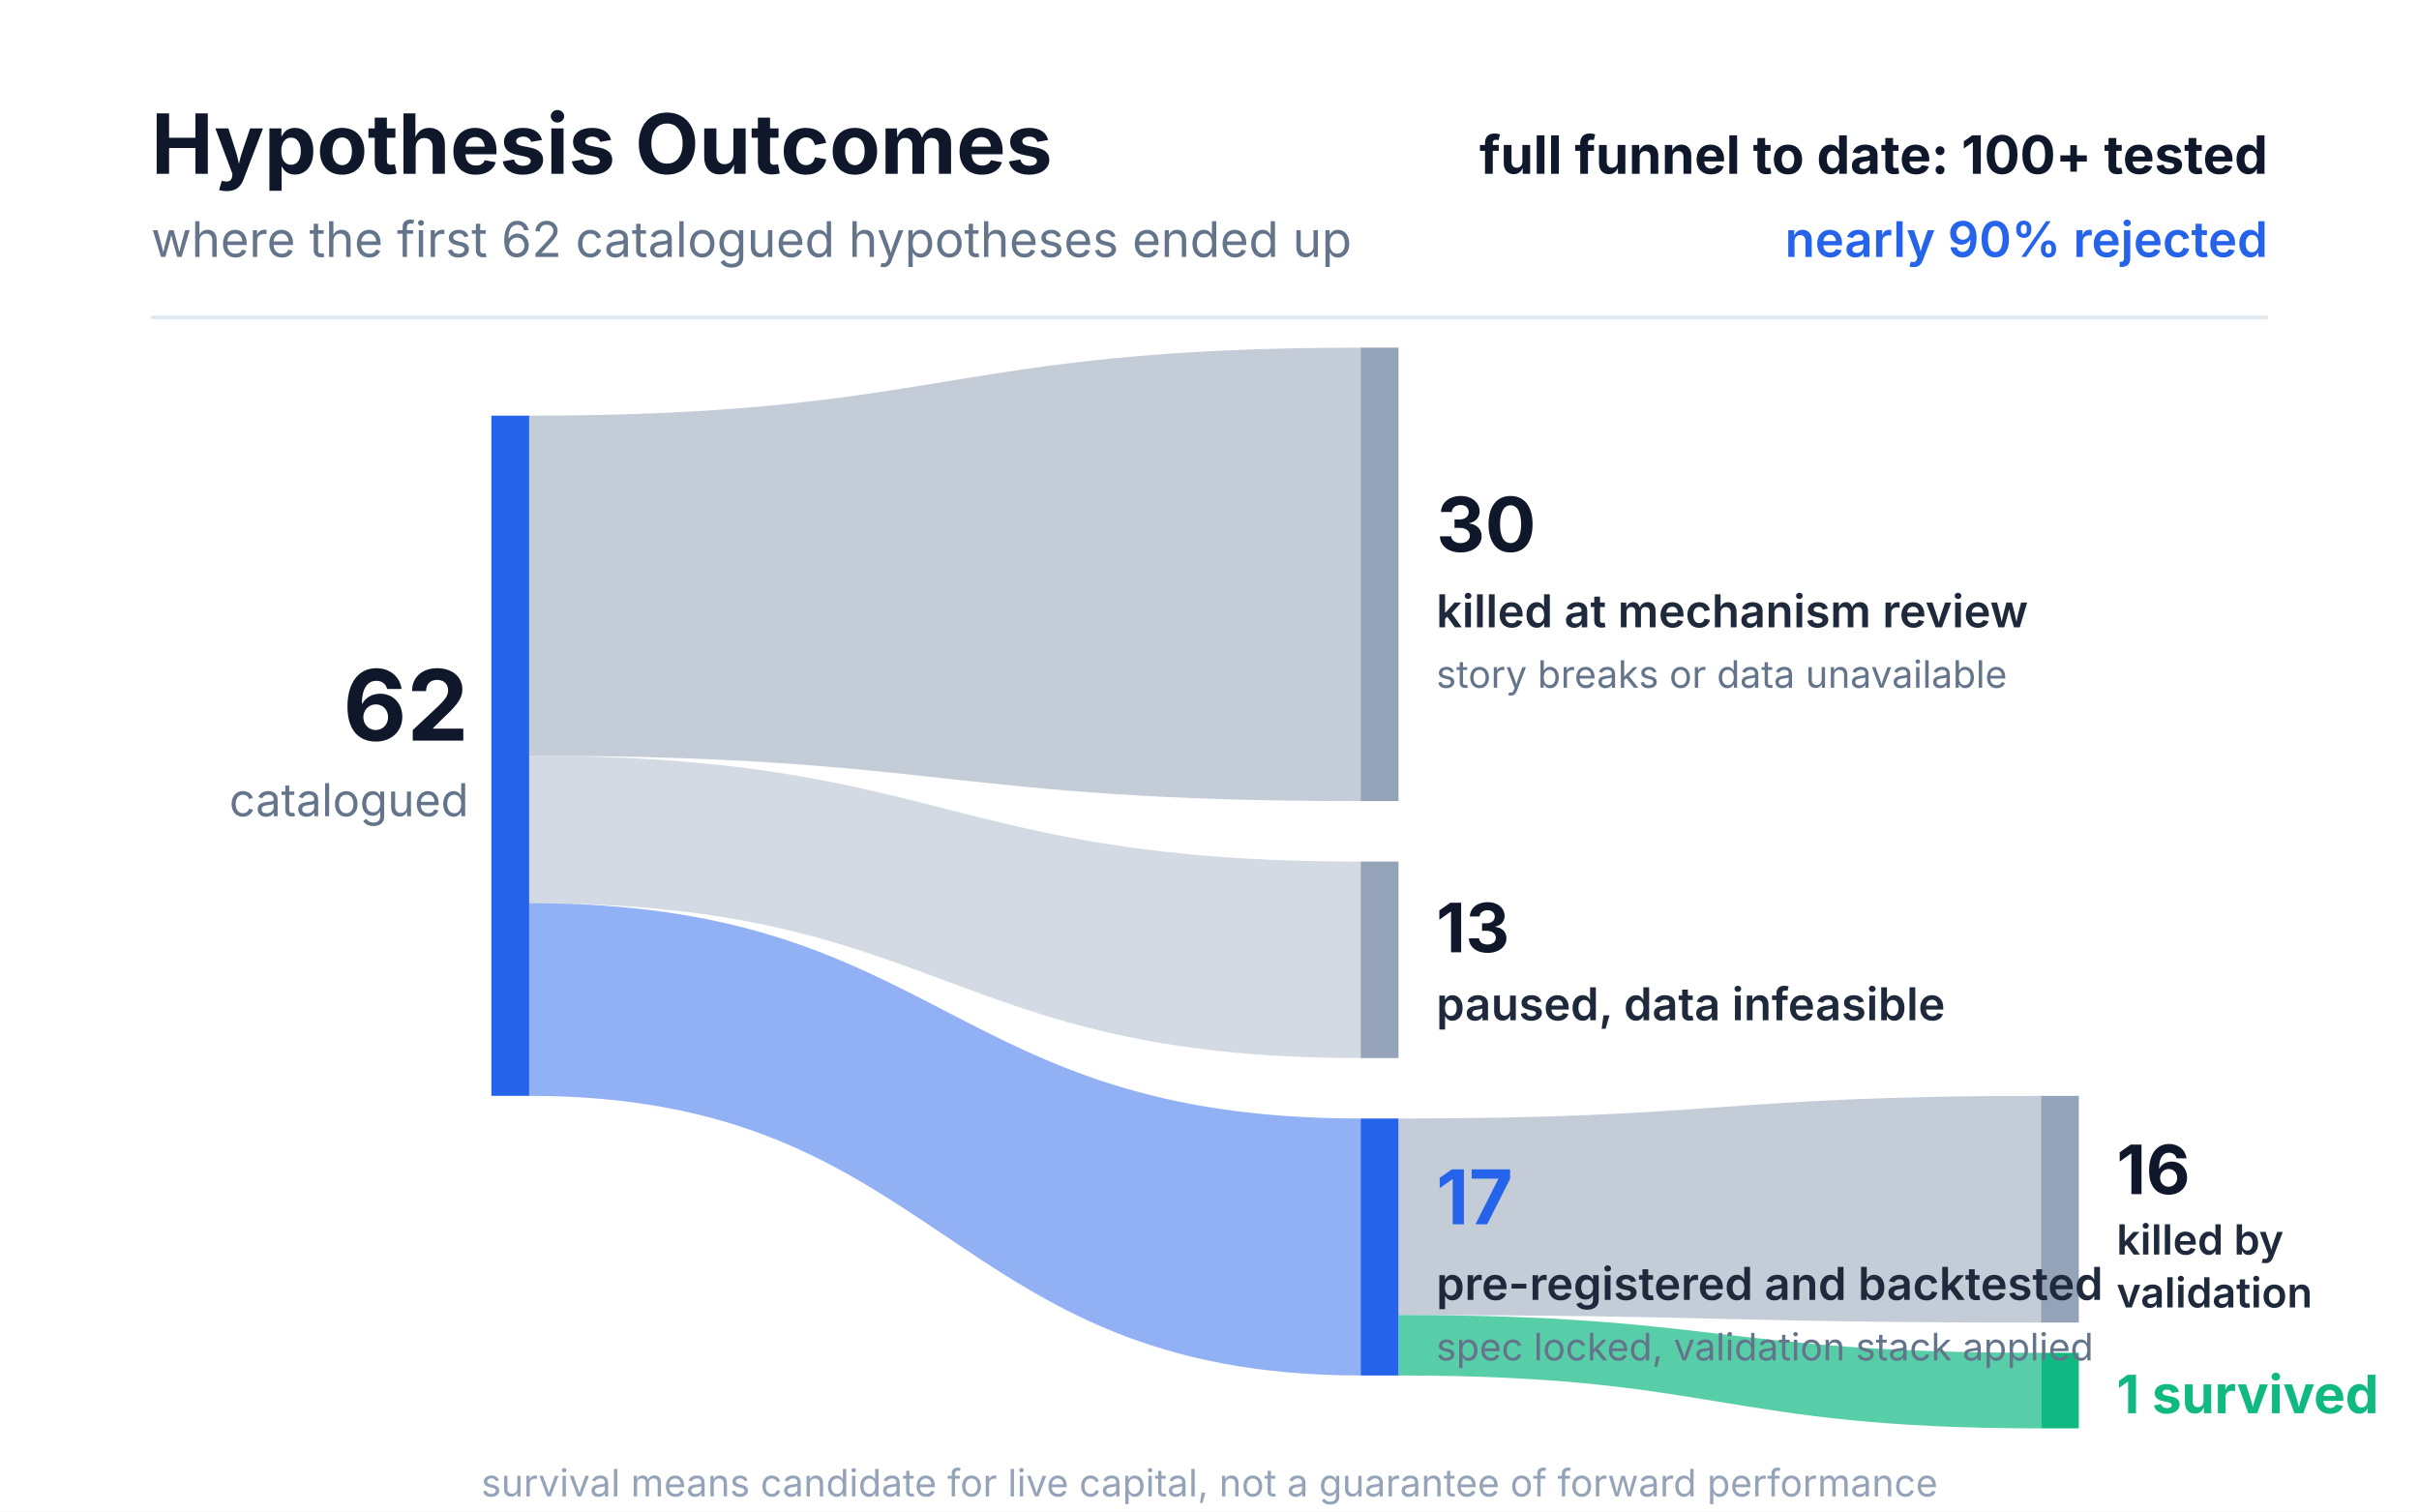
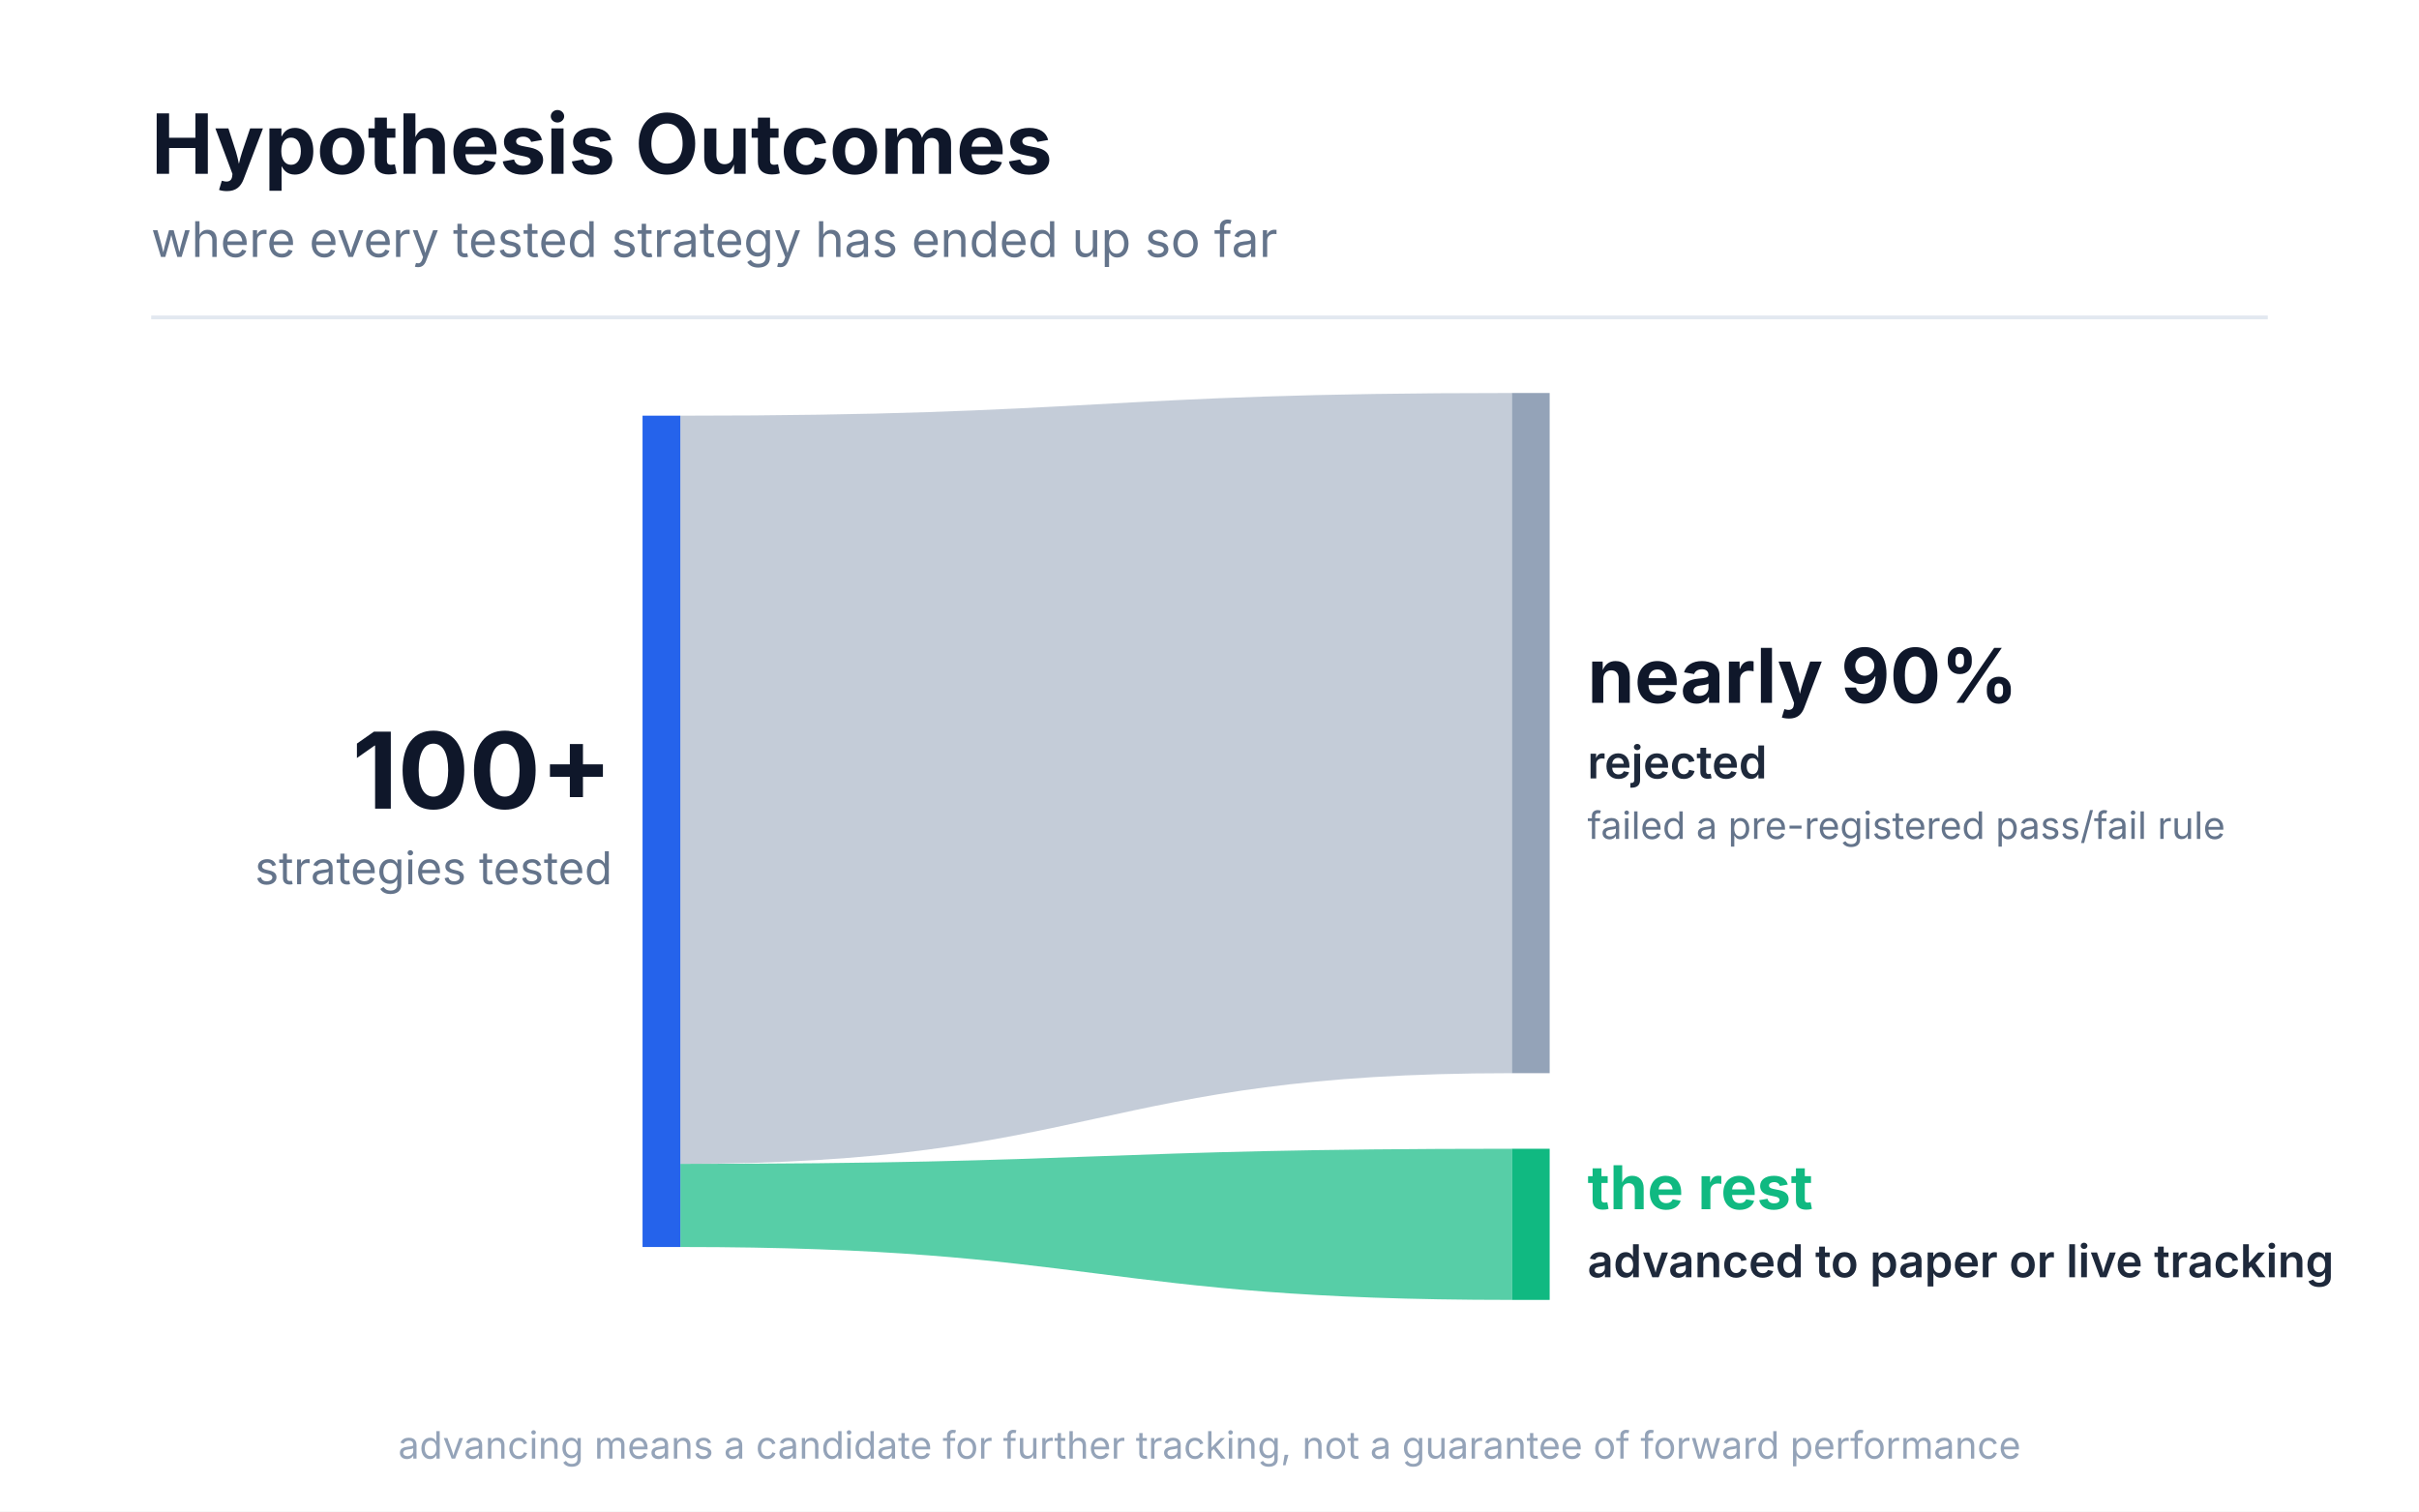
<svg xmlns="http://www.w3.org/2000/svg" width="640" height="400" viewBox="0 0 640 400" font-family="Helvetica Neue, Inter, Arial, sans-serif">
  <rect width="640" height="400" fill="#FFFFFF" />
  <text x="40" y="46" font-size="22" font-weight="700" fill="#0F172A">Hypothesis Outcomes</text>
-   <text x="40" y="68" font-size="13" fill="#64748B">where the first 62 catalogued hypotheses ended up</text>
-   <text x="600" y="46" font-size="14" font-weight="700" fill="#0F172A" text-anchor="end">full funnel to date: 100+ tested</text>
-   <text x="600" y="68" font-size="13" font-weight="600" fill="#2563EB" text-anchor="end">nearly 90% rejected</text>
+   <text x="40" y="68" font-size="13" fill="#64748B">where every tested strategy has ended up so far</text>
  <line x1="40" y1="84" x2="600" y2="84" stroke="#E2E8F0" stroke-width="1" />
-   <path d="M 140 110 C 250 110, 250 92, 360 92 L 360 212 C 250 212, 250 200, 140 200 Z" fill="#94A3B8" opacity="0.55" />
-   <path d="M 140 200 C 250 200, 250 228, 360 228 L 360 280 C 250 280, 250 239, 140 239 Z" fill="#94A3B8" opacity="0.4" />
-   <path d="M 140 239 C 250 239, 250 296, 360 296 L 360 364 C 250 364, 250 290, 140 290 Z" fill="#2563EB" opacity="0.5" />
-   <path d="M 370 296 C 455 296, 455 290, 540 290 L 540 350 C 455 350, 455 348, 370 348 Z" fill="#94A3B8" opacity="0.55" />
-   <path d="M 370 348 C 455 348, 455 358, 540 358 L 540 378 C 455 378, 455 364, 370 364 Z" fill="#10B981" opacity="0.7" />
-   <rect x="130" y="110" width="10" height="180" fill="#2563EB" />
-   <rect x="360" y="92" width="10" height="120" fill="#94A3B8" />
-   <rect x="360" y="228" width="10" height="52" fill="#94A3B8" />
-   <rect x="360" y="296" width="10" height="68" fill="#2563EB" />
-   <rect x="540" y="290" width="10" height="60" fill="#94A3B8" />
-   <rect x="540" y="358" width="10" height="20" fill="#10B981" />
-   <text x="124" y="196" font-size="26" font-weight="700" fill="#0F172A" text-anchor="end">62</text>
-   <text x="124" y="216" font-size="12" fill="#64748B" text-anchor="end">catalogued</text>
-   <text x="380" y="146" font-size="20" font-weight="700" fill="#0F172A">30</text>
-   <text x="380" y="166" font-size="12" font-weight="600" fill="#1E293B">killed at mechanism review</text>
-   <text x="380" y="182" font-size="10" fill="#64748B">story breaks or data unavailable</text>
-   <text x="380" y="252" font-size="18" font-weight="700" fill="#0F172A">13</text>
-   <text x="380" y="270" font-size="12" font-weight="600" fill="#1E293B">paused, data infeasible</text>
-   <text x="380" y="324" font-size="20" font-weight="700" fill="#2563EB">17</text>
-   <text x="380" y="344" font-size="12" font-weight="600" fill="#1E293B">pre-registered and backtested</text>
-   <text x="380" y="360" font-size="10" fill="#64748B">spec locked, validation stack applied</text>
-   <text x="560" y="316" font-size="18" font-weight="700" fill="#0F172A">16</text>
-   <text x="560" y="332" font-size="11" font-weight="600" fill="#1E293B">killed by</text>
-   <text x="560" y="346" font-size="11" font-weight="600" fill="#1E293B">validation</text>
-   <text x="560" y="374" font-size="14" font-weight="700" fill="#10B981">1 survived</text>
-   <text x="320" y="396" font-size="10" fill="#94A3B8" text-anchor="middle">survival means candidate for live capital, not a guarantee of forward performance</text>
+   <path d="M 180 110 C 290 110, 290 104, 400 104 L 400 284 C 290 284, 290 308, 180 308 Z" fill="#94A3B8" opacity="0.55" />
+   <path d="M 180 308 C 290 308, 290 304, 400 304 L 400 344 C 290 344, 290 330, 180 330 Z" fill="#10B981" opacity="0.7" />
+   <rect x="170" y="110" width="10" height="220" fill="#2563EB" />
+   <rect x="400" y="104" width="10" height="180" fill="#94A3B8" />
+   <rect x="400" y="304" width="10" height="40" fill="#10B981" />
+   <text x="162" y="214" font-size="28" font-weight="700" fill="#0F172A" text-anchor="end">100+</text>
+   <text x="162" y="234" font-size="12" fill="#64748B" text-anchor="end">strategies tested</text>
+   <text x="420" y="186" font-size="20" font-weight="700" fill="#0F172A">nearly 90%</text>
+   <text x="420" y="206" font-size="12" font-weight="600" fill="#1E293B">rejected</text>
+   <text x="420" y="222" font-size="10" fill="#64748B">failed a pre-registered pass/fail rule</text>
+   <text x="420" y="320" font-size="16" font-weight="700" fill="#10B981">the rest</text>
+   <text x="420" y="338" font-size="12" font-weight="600" fill="#1E293B">advanced to paper or live tracking</text>
+   <text x="320" y="386" font-size="10" fill="#94A3B8" text-anchor="middle">advancing means a candidate for further tracking, not a guarantee of forward performance</text>
</svg>
